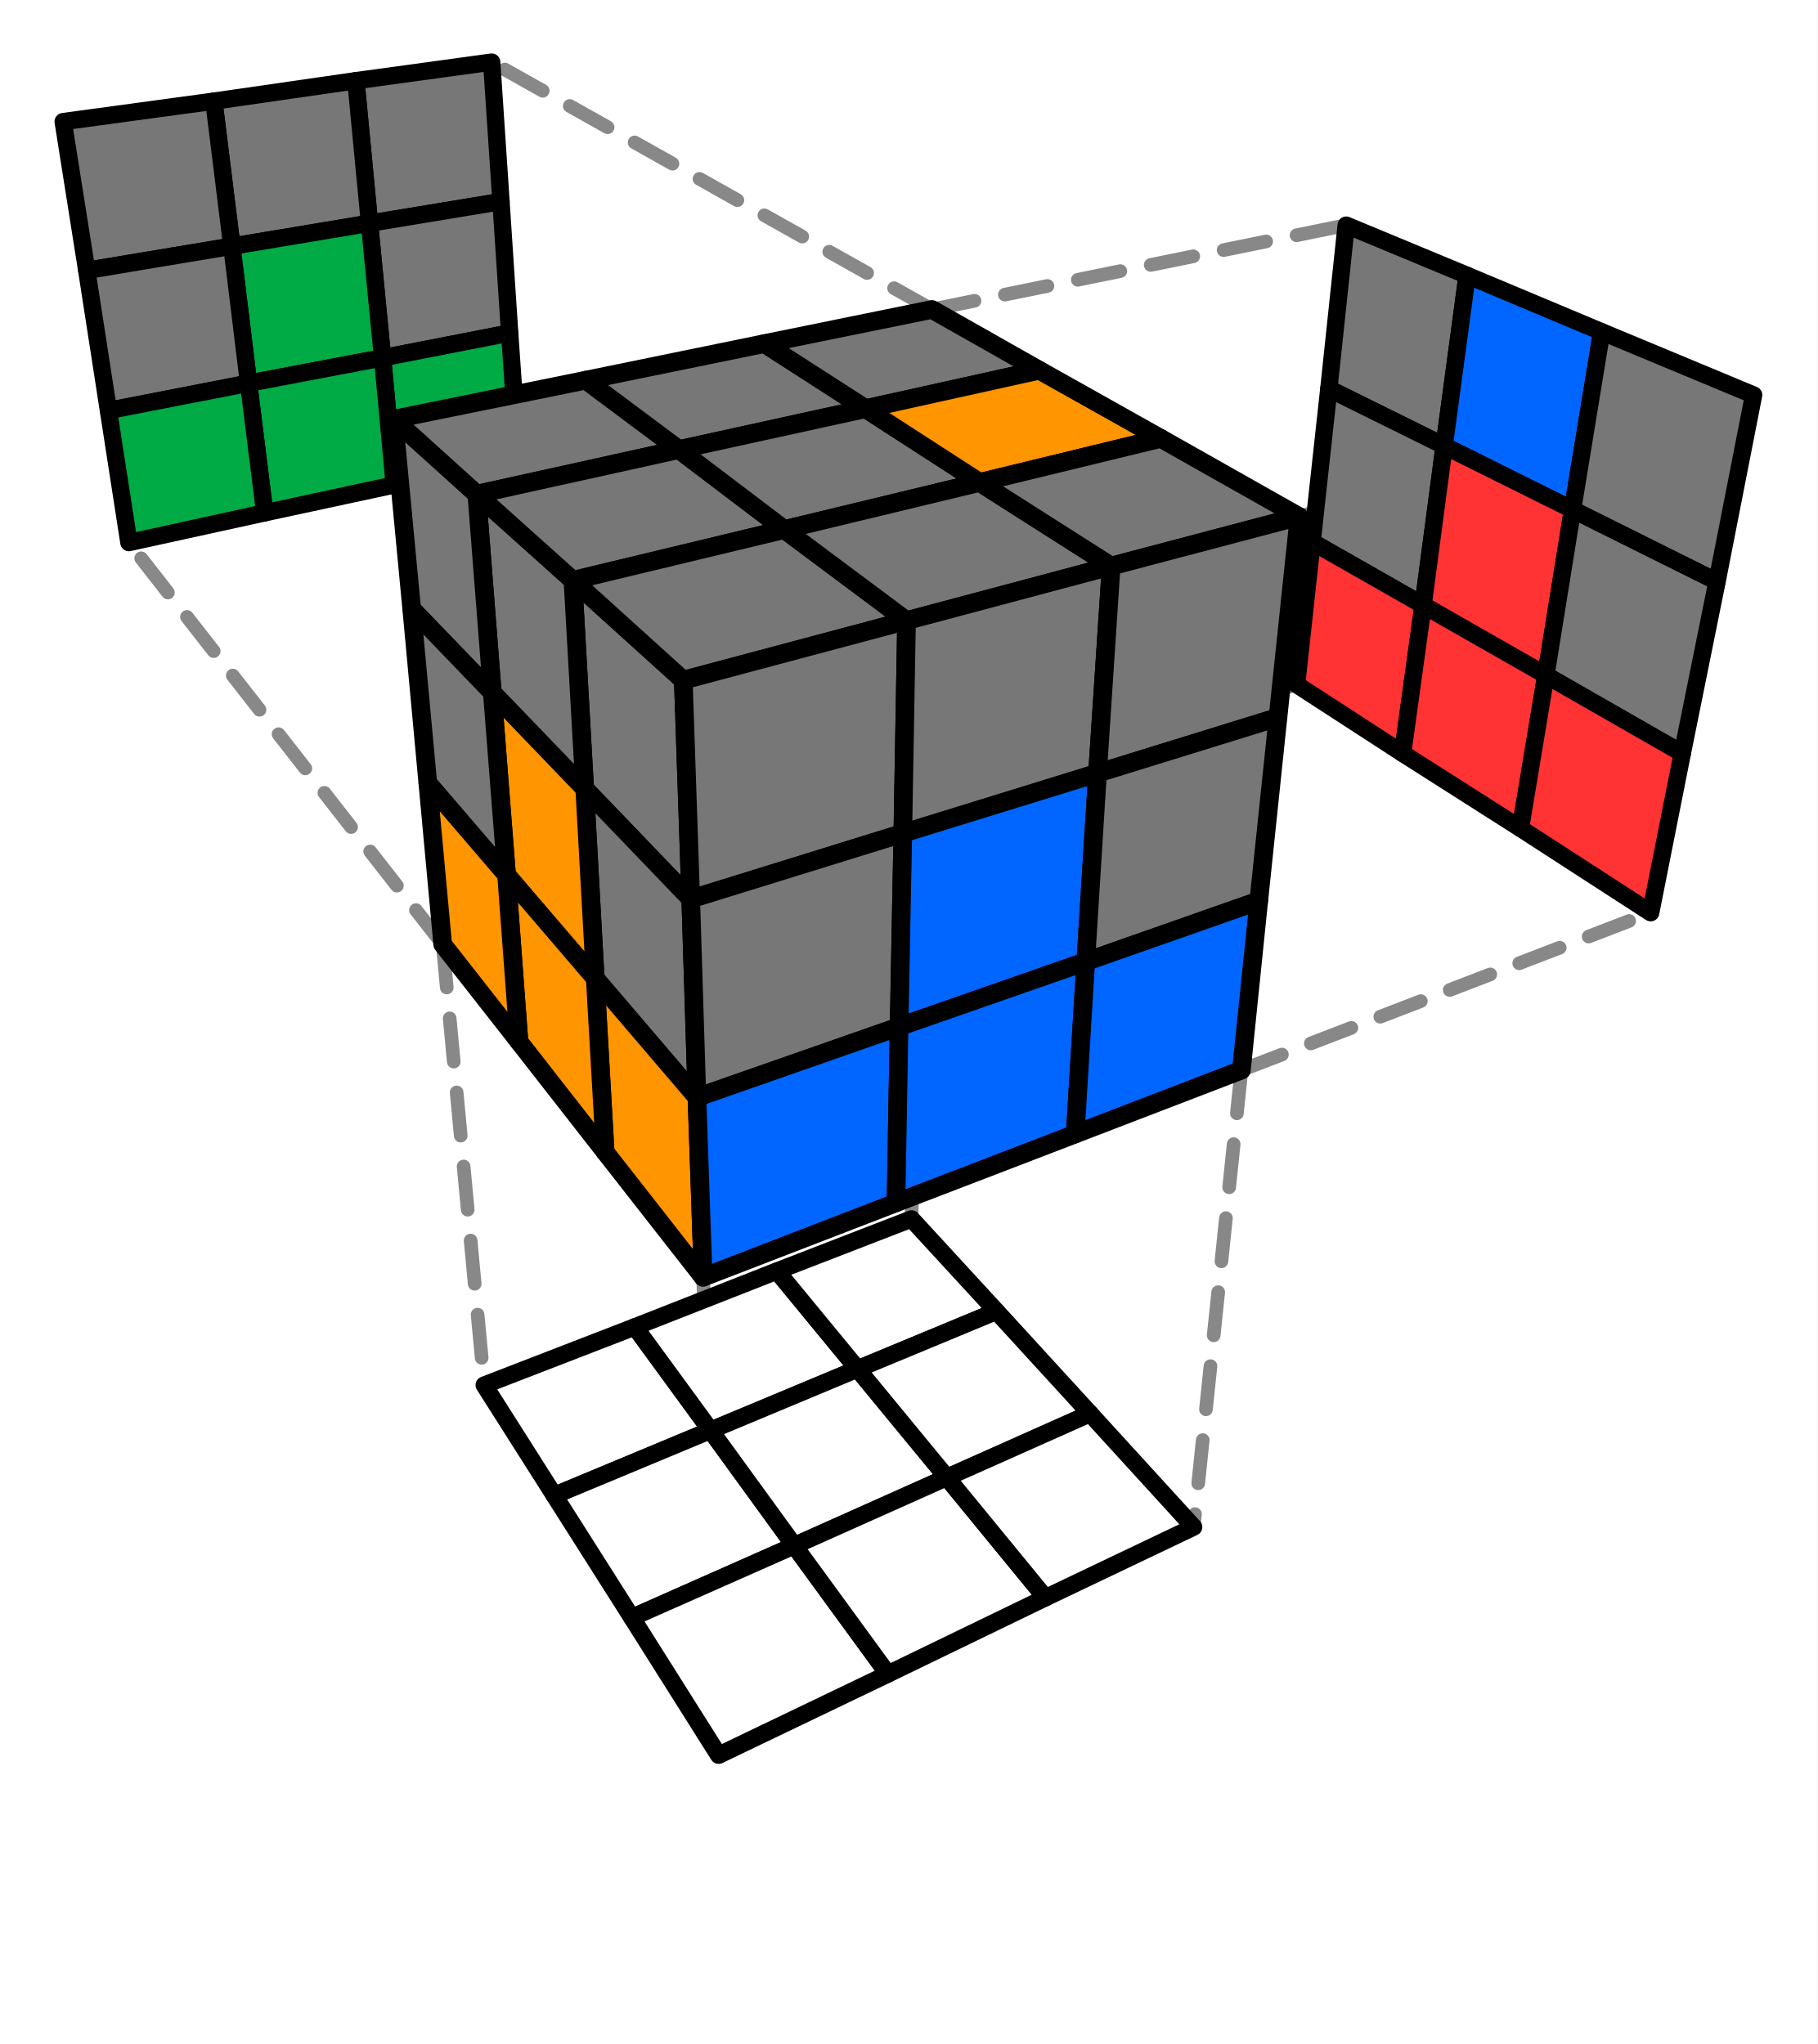
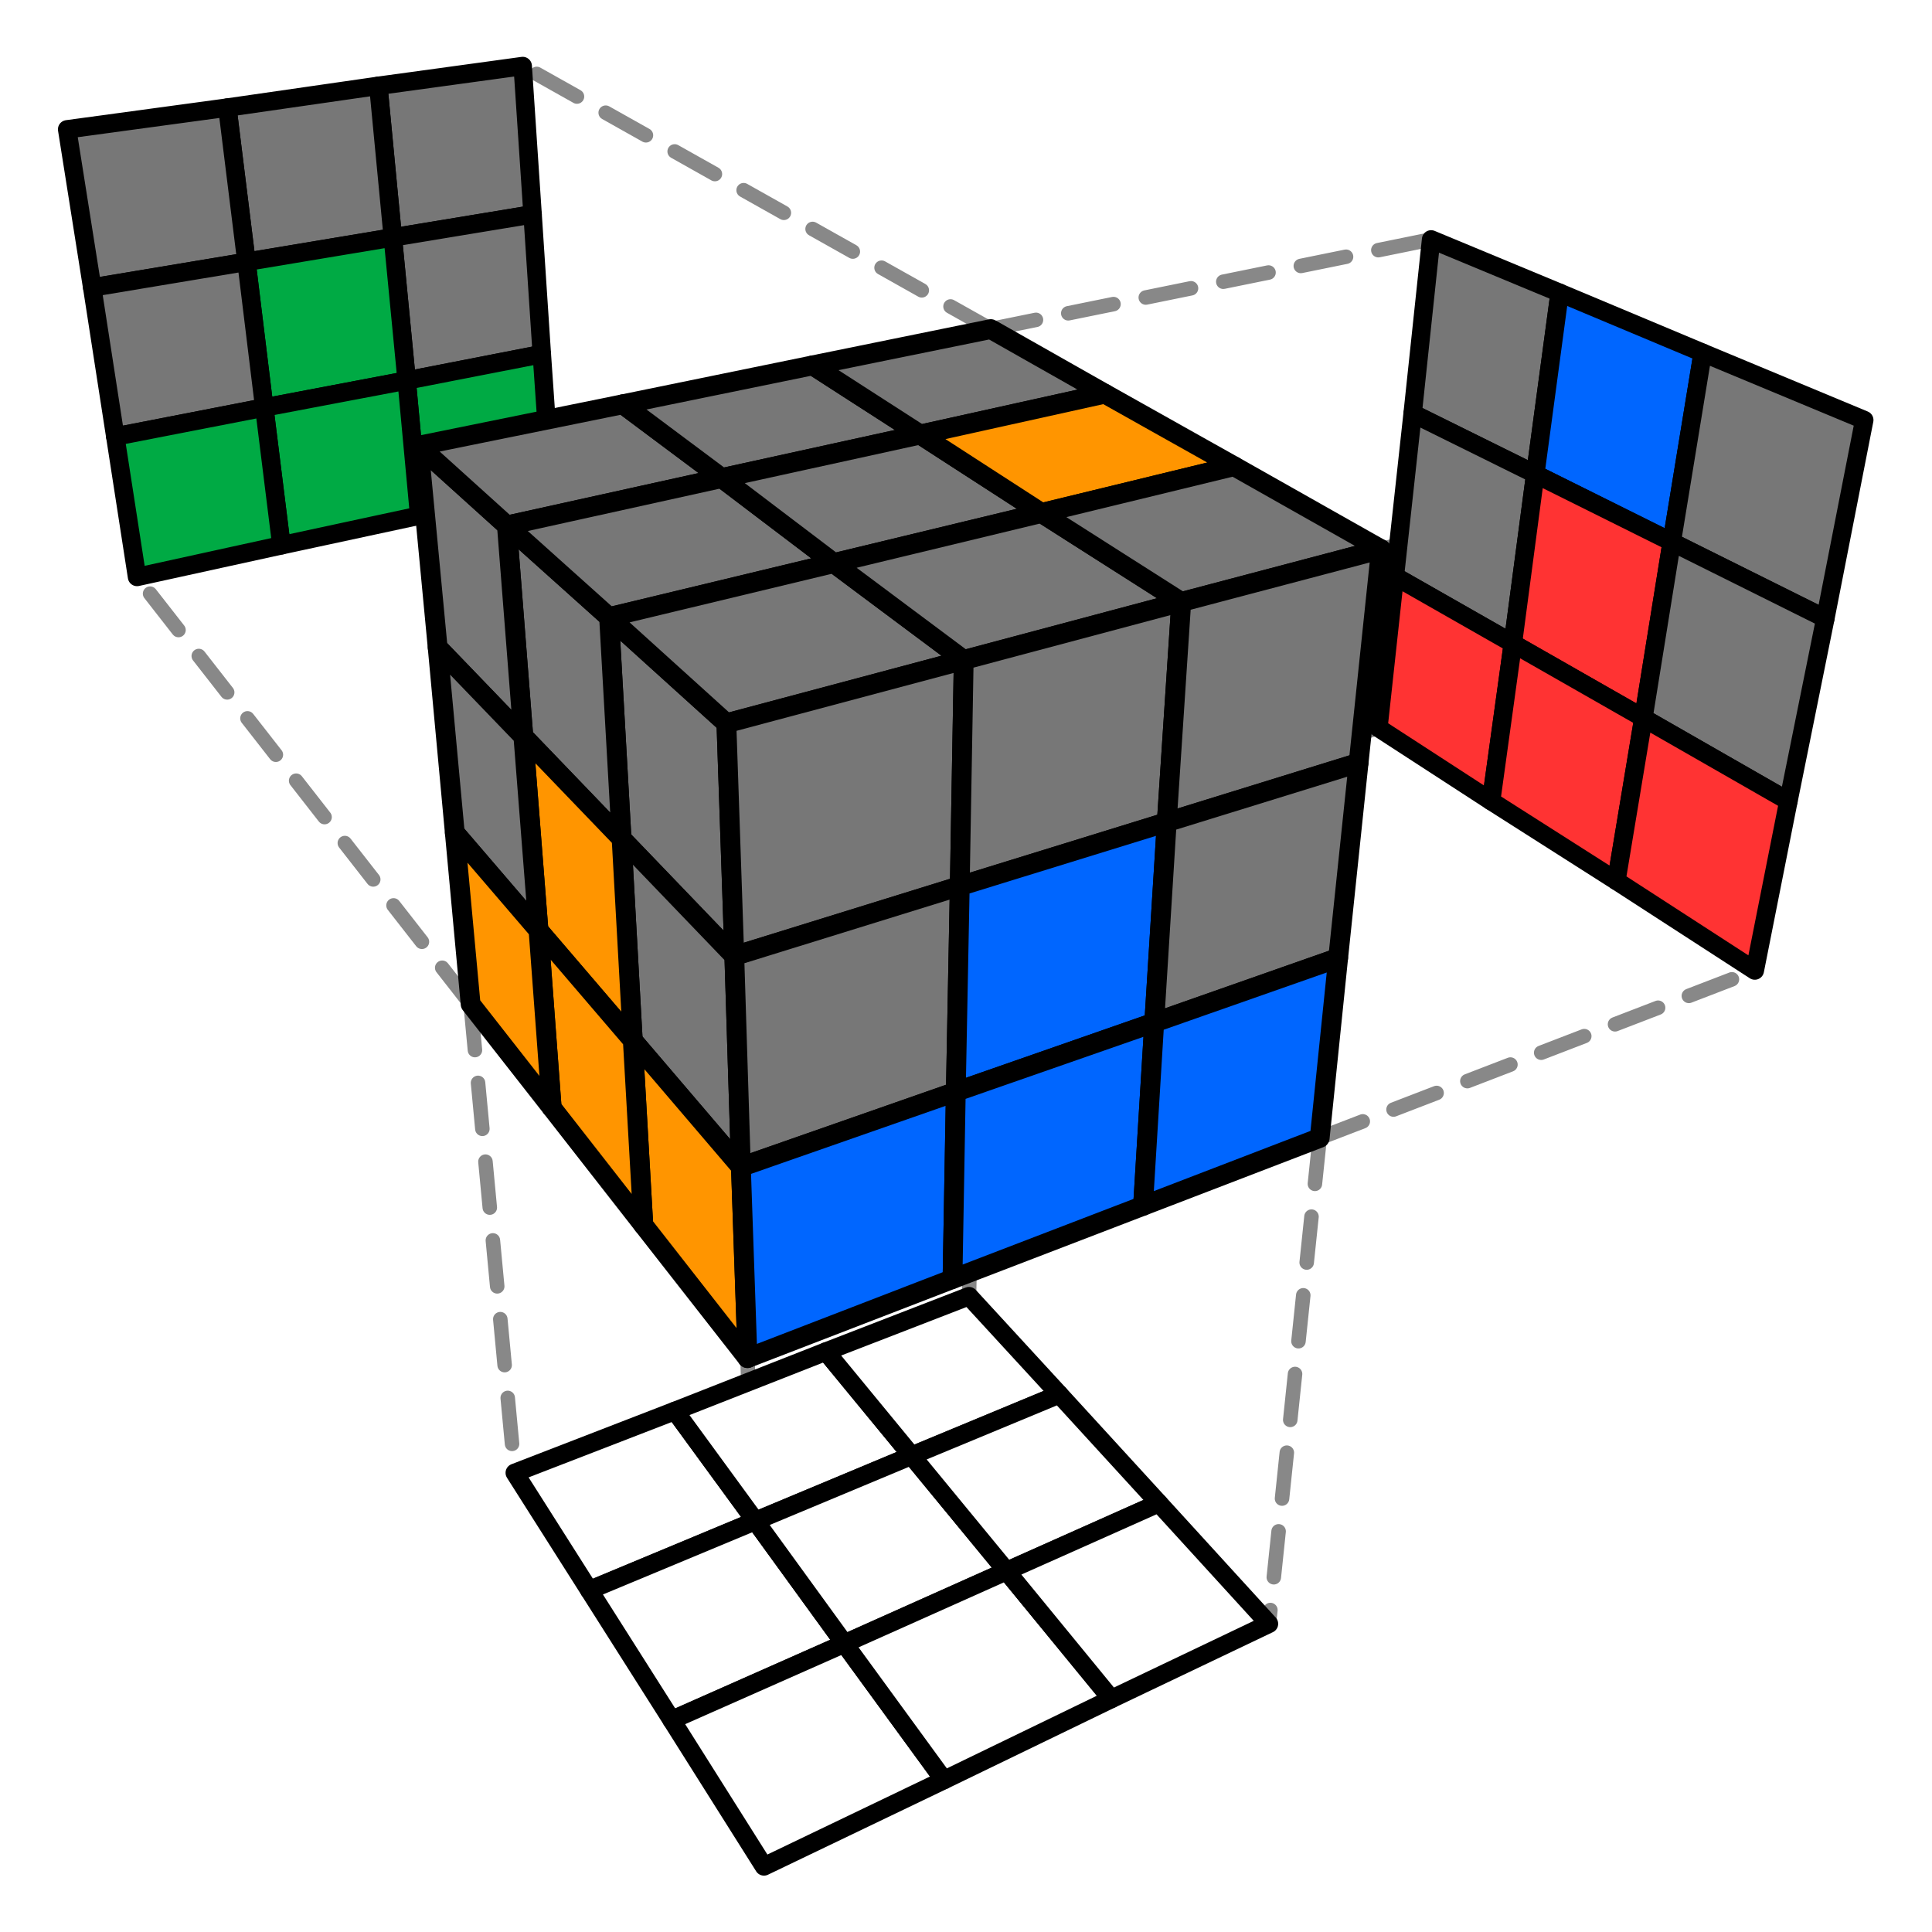
- <svg xmlns="http://www.w3.org/2000/svg" width="240" height="270" viewBox="0 0 240 270">
-   <rect fill="#FFFFFF" width="240" height="270" />
+ <svg xmlns="http://www.w3.org/2000/svg" width="240" height="240" viewBox="0 0 240 240">
+   <rect fill="#FFFFFF" width="240" height="240" />
  <g transform="translate(109.2347,99.34969) scale(81.89226)" style="stroke:#000000;stroke-width:0.028;stroke-linejoin:round;stroke-linecap:round">
    <line x1="0.761" y1="-0.38" x2="1.494" y2="-0.576" stroke="#888888" stroke-width="0.022" stroke-dasharray="0.07,0.05" stroke-linecap="round" />
    <line x1="0.169" y1="-0.714" x2="0.837" y2="-0.85" stroke="#888888" stroke-width="0.022" stroke-dasharray="0.07,0.05" stroke-linecap="round" />
    <line x1="0.668" y1="0.513" x2="1.328" y2="0.259" stroke="#888888" stroke-width="0.022" stroke-dasharray="0.07,0.05" stroke-linecap="round" />
    <line x1="0.151" y1="0.076" x2="0.757" y2="-0.109" stroke="#888888" stroke-width="0.022" stroke-dasharray="0.07,0.05" stroke-linecap="round" />
    <line x1="-0.2" y1="0.847" x2="-0.175" y2="1.618" stroke="#888888" stroke-width="0.022" stroke-dasharray="0.07,0.05" stroke-linecap="round" />
    <line x1="0.668" y1="0.513" x2="0.591" y2="1.25" stroke="#888888" stroke-width="0.022" stroke-dasharray="0.07,0.05" stroke-linecap="round" />
    <line x1="-0.62" y1="0.31" x2="-0.553" y2="1.021" stroke="#888888" stroke-width="0.022" stroke-dasharray="0.07,0.05" stroke-linecap="round" />
    <line x1="0.151" y1="0.076" x2="0.136" y2="0.753" stroke="#888888" stroke-width="0.022" stroke-dasharray="0.07,0.05" stroke-linecap="round" />
    <line x1="-0.62" y1="0.31" x2="-1.126" y2="-0.338" stroke="#888888" stroke-width="0.022" stroke-dasharray="0.07,0.05" stroke-linecap="round" />
    <line x1="0.151" y1="0.076" x2="-0.498" y2="-0.474" stroke="#888888" stroke-width="0.022" stroke-dasharray="0.07,0.05" stroke-linecap="round" />
    <line x1="-0.699" y1="-0.537" x2="-1.232" y2="-1.017" stroke="#888888" stroke-width="0.022" stroke-dasharray="0.07,0.05" stroke-linecap="round" />
    <line x1="0.169" y1="-0.714" x2="-0.541" y2="-1.113" stroke="#888888" stroke-width="0.022" stroke-dasharray="0.07,0.05" stroke-linecap="round" />
    <polygon fill="#777777" stroke="#000000" points="0.837,-0.85 1.032,-0.769 0.995,-0.494 0.809,-0.586" />
    <polygon fill="#0066FF" stroke="#000000" points="1.032,-0.769 1.249,-0.678 1.202,-0.391 0.995,-0.494" />
    <polygon fill="#777777" stroke="#000000" points="1.249,-0.678 1.494,-0.576 1.435,-0.275 1.202,-0.391" />
    <polygon fill="#777777" stroke="#000000" points="0.809,-0.586 0.995,-0.494 0.961,-0.237 0.782,-0.339" />
    <polygon fill="#FF3333" stroke="#000000" points="0.995,-0.494 1.202,-0.391 1.159,-0.124 0.961,-0.237" />
    <polygon fill="#777777" stroke="#000000" points="1.202,-0.391 1.435,-0.275 1.379,0.002 1.159,-0.124" />
    <polygon fill="#FF3333" stroke="#000000" points="0.782,-0.339 0.961,-0.237 0.928,0.002 0.757,-0.109" />
    <polygon fill="#FF3333" stroke="#000000" points="0.961,-0.237 1.159,-0.124 1.118,0.123 0.928,0.002" />
    <polygon fill="#FF3333" stroke="#000000" points="1.159,-0.124 1.379,0.002 1.328,0.259 1.118,0.123" />
    <polygon fill="#FFFFFF" stroke="#000000" points="-0.553,1.021 -0.31,0.927 -0.188,1.094 -0.44,1.199" />
    <polygon fill="#FFFFFF" stroke="#000000" points="-0.31,0.927 -0.081,0.837 0.049,0.995 -0.188,1.094" />
    <polygon fill="#FFFFFF" stroke="#000000" points="-0.081,0.837 0.136,0.753 0.273,0.902 0.049,0.995" />
    <polygon fill="#FFFFFF" stroke="#000000" points="-0.44,1.199 -0.188,1.094 -0.053,1.28 -0.315,1.396" />
    <polygon fill="#FFFFFF" stroke="#000000" points="-0.188,1.094 0.049,0.995 0.193,1.17 -0.053,1.28" />
    <polygon fill="#FFFFFF" stroke="#000000" points="0.049,0.995 0.273,0.902 0.424,1.067 0.193,1.17" />
    <polygon fill="#FFFFFF" stroke="#000000" points="-0.315,1.396 -0.053,1.28 0.098,1.487 -0.175,1.618" />
    <polygon fill="#FFFFFF" stroke="#000000" points="-0.053,1.28 0.193,1.17 0.352,1.364 0.098,1.487" />
    <polygon fill="#FFFFFF" stroke="#000000" points="0.193,1.17 0.424,1.067 0.591,1.25 0.352,1.364" />
    <polygon fill="#777777" stroke="#000000" points="-0.541,-1.113 -0.76,-1.083 -0.738,-0.853 -0.526,-0.888" />
    <polygon fill="#777777" stroke="#000000" points="-0.76,-1.083 -0.989,-1.05 -0.96,-0.816 -0.738,-0.853" />
    <polygon fill="#777777" stroke="#000000" points="-0.989,-1.05 -1.232,-1.017 -1.194,-0.777 -0.96,-0.816" />
    <polygon fill="#777777" stroke="#000000" points="-0.526,-0.888 -0.738,-0.853 -0.717,-0.636 -0.512,-0.676" />
    <polygon fill="#00AA44" stroke="#000000" points="-0.738,-0.853 -0.96,-0.816 -0.933,-0.595 -0.717,-0.636" />
    <polygon fill="#777777" stroke="#000000" points="-0.96,-0.816 -1.194,-0.777 -1.159,-0.551 -0.933,-0.595" />
    <polygon fill="#00AA44" stroke="#000000" points="-0.512,-0.676 -0.717,-0.636 -0.698,-0.431 -0.498,-0.474" />
    <polygon fill="#00AA44" stroke="#000000" points="-0.717,-0.636 -0.933,-0.595 -0.907,-0.386 -0.698,-0.431" />
    <polygon fill="#00AA44" stroke="#000000" points="-0.933,-0.595 -1.159,-0.551 -1.126,-0.338 -0.907,-0.386" />
    <polygon fill="#777777" stroke="#000000" stroke-width="0.03" points="-0.232,-0.116 -0.41,-0.277 -0.391,0.059 -0.22,0.237" />
    <polygon fill="#777777" stroke="#000000" stroke-width="0.03" points="-0.41,-0.277 -0.565,-0.416 -0.54,-0.096 -0.391,0.059" />
    <polygon fill="#777777" stroke="#000000" stroke-width="0.03" points="-0.565,-0.416 -0.699,-0.537 -0.67,-0.231 -0.54,-0.096" />
    <polygon fill="#777777" stroke="#000000" stroke-width="0.03" points="-0.22,0.237 -0.391,0.059 -0.374,0.365 -0.21,0.557" />
    <polygon fill="#FF9500" stroke="#000000" stroke-width="0.03" points="-0.391,0.059 -0.54,-0.096 -0.517,0.198 -0.374,0.365" />
    <polygon fill="#777777" stroke="#000000" stroke-width="0.03" points="-0.54,-0.096 -0.67,-0.231 -0.644,0.05 -0.517,0.198" />
    <polygon fill="#FF9500" stroke="#000000" stroke-width="0.03" points="-0.21,0.557 -0.374,0.365 -0.358,0.645 -0.2,0.847" />
    <polygon fill="#FF9500" stroke="#000000" stroke-width="0.03" points="-0.374,0.365 -0.517,0.198 -0.497,0.467 -0.358,0.645" />
    <polygon fill="#FF9500" stroke="#000000" stroke-width="0.03" points="-0.517,0.198 -0.644,0.05 -0.62,0.31 -0.497,0.467" />
    <polygon fill="#777777" stroke="#000000" stroke-width="0.03" points="-0.699,-0.537 -0.389,-0.6 -0.239,-0.488 -0.565,-0.416" />
    <polygon fill="#777777" stroke="#000000" stroke-width="0.03" points="-0.389,-0.6 -0.101,-0.659 0.062,-0.554 -0.239,-0.488" />
    <polygon fill="#777777" stroke="#000000" stroke-width="0.03" points="-0.101,-0.659 0.169,-0.714 0.342,-0.616 0.062,-0.554" />
    <polygon fill="#777777" stroke="#000000" stroke-width="0.03" points="-0.565,-0.416 -0.239,-0.488 -0.069,-0.359 -0.41,-0.277" />
    <polygon fill="#777777" stroke="#000000" stroke-width="0.03" points="-0.239,-0.488 0.062,-0.554 0.246,-0.435 -0.069,-0.359" />
    <polygon fill="#FF9500" stroke="#000000" stroke-width="0.03" points="0.062,-0.554 0.342,-0.616 0.538,-0.506 0.246,-0.435" />
    <polygon fill="#777777" stroke="#000000" stroke-width="0.03" points="-0.41,-0.277 -0.069,-0.359 0.128,-0.212 -0.232,-0.116" />
    <polygon fill="#777777" stroke="#000000" stroke-width="0.03" points="-0.069,-0.359 0.246,-0.435 0.458,-0.3 0.128,-0.212" />
    <polygon fill="#777777" stroke="#000000" stroke-width="0.03" points="0.246,-0.435 0.538,-0.506 0.761,-0.38 0.458,-0.3" />
    <polygon fill="#777777" stroke="#000000" stroke-width="0.03" points="-0.232,-0.116 0.128,-0.212 0.122,0.131 -0.22,0.237" />
    <polygon fill="#777777" stroke="#000000" stroke-width="0.03" points="0.128,-0.212 0.458,-0.3 0.436,0.034 0.122,0.131" />
    <polygon fill="#777777" stroke="#000000" stroke-width="0.03" points="0.458,-0.3 0.761,-0.38 0.727,-0.056 0.436,0.034" />
    <polygon fill="#777777" stroke="#000000" stroke-width="0.03" points="-0.22,0.237 0.122,0.131 0.116,0.443 -0.21,0.557" />
    <polygon fill="#0066FF" stroke="#000000" stroke-width="0.03" points="0.122,0.131 0.436,0.034 0.417,0.338 0.116,0.443" />
    <polygon fill="#777777" stroke="#000000" stroke-width="0.03" points="0.436,0.034 0.727,-0.056 0.696,0.24 0.417,0.338" />
    <polygon fill="#0066FF" stroke="#000000" stroke-width="0.03" points="-0.21,0.557 0.116,0.443 0.111,0.727 -0.2,0.847" />
    <polygon fill="#0066FF" stroke="#000000" stroke-width="0.03" points="0.116,0.443 0.417,0.338 0.4,0.616 0.111,0.727" />
    <polygon fill="#0066FF" stroke="#000000" stroke-width="0.03" points="0.417,0.338 0.696,0.24 0.668,0.513 0.4,0.616" />
  </g>
</svg>
